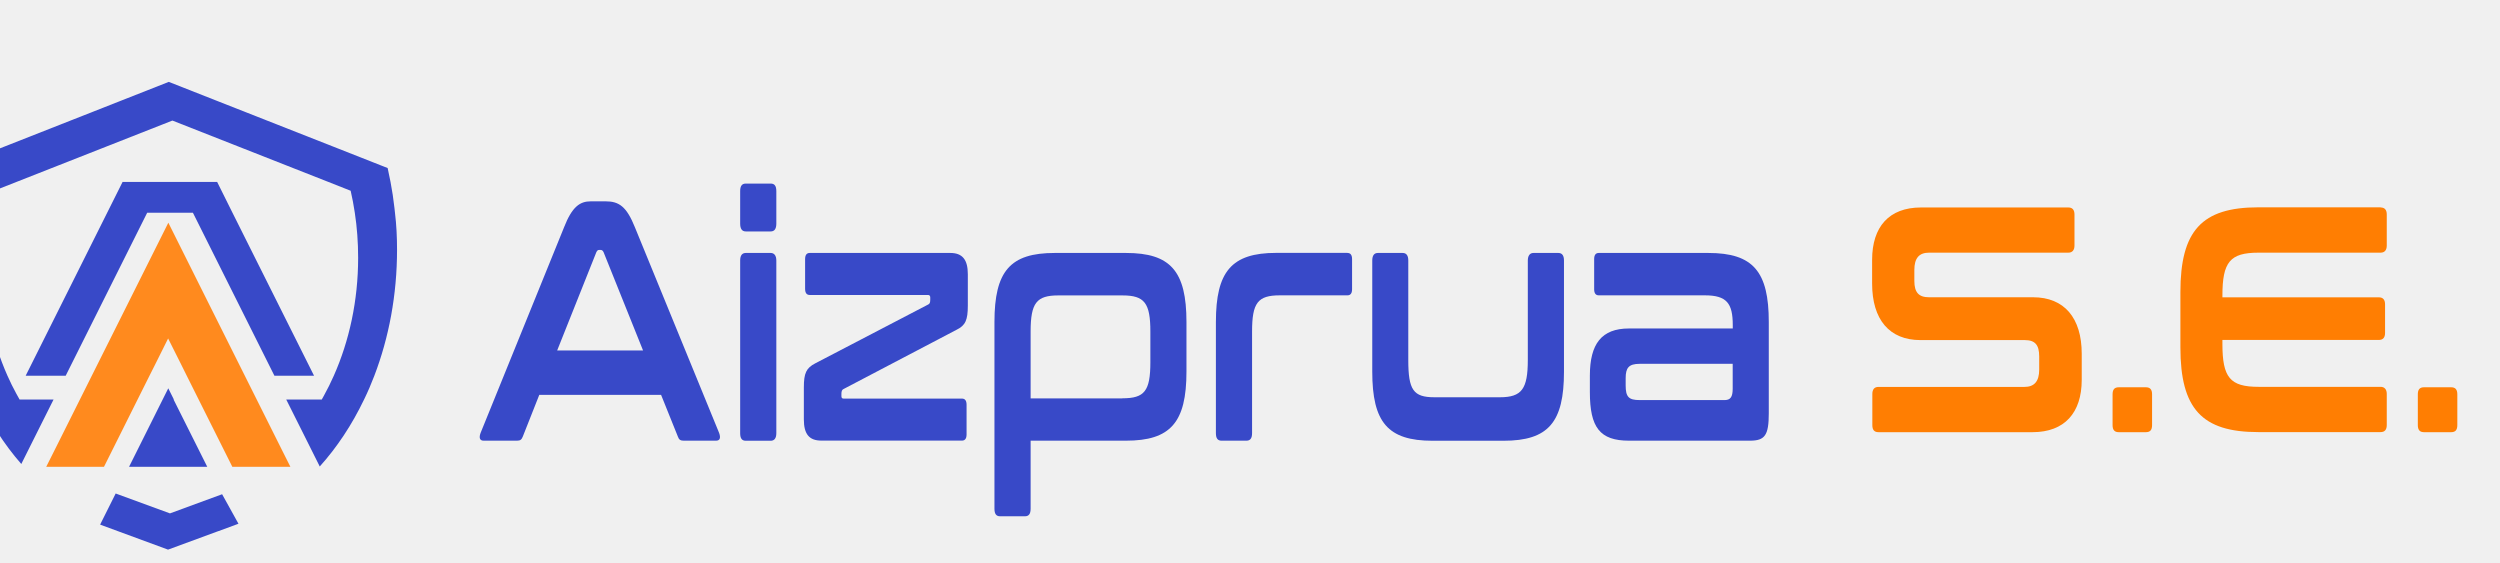
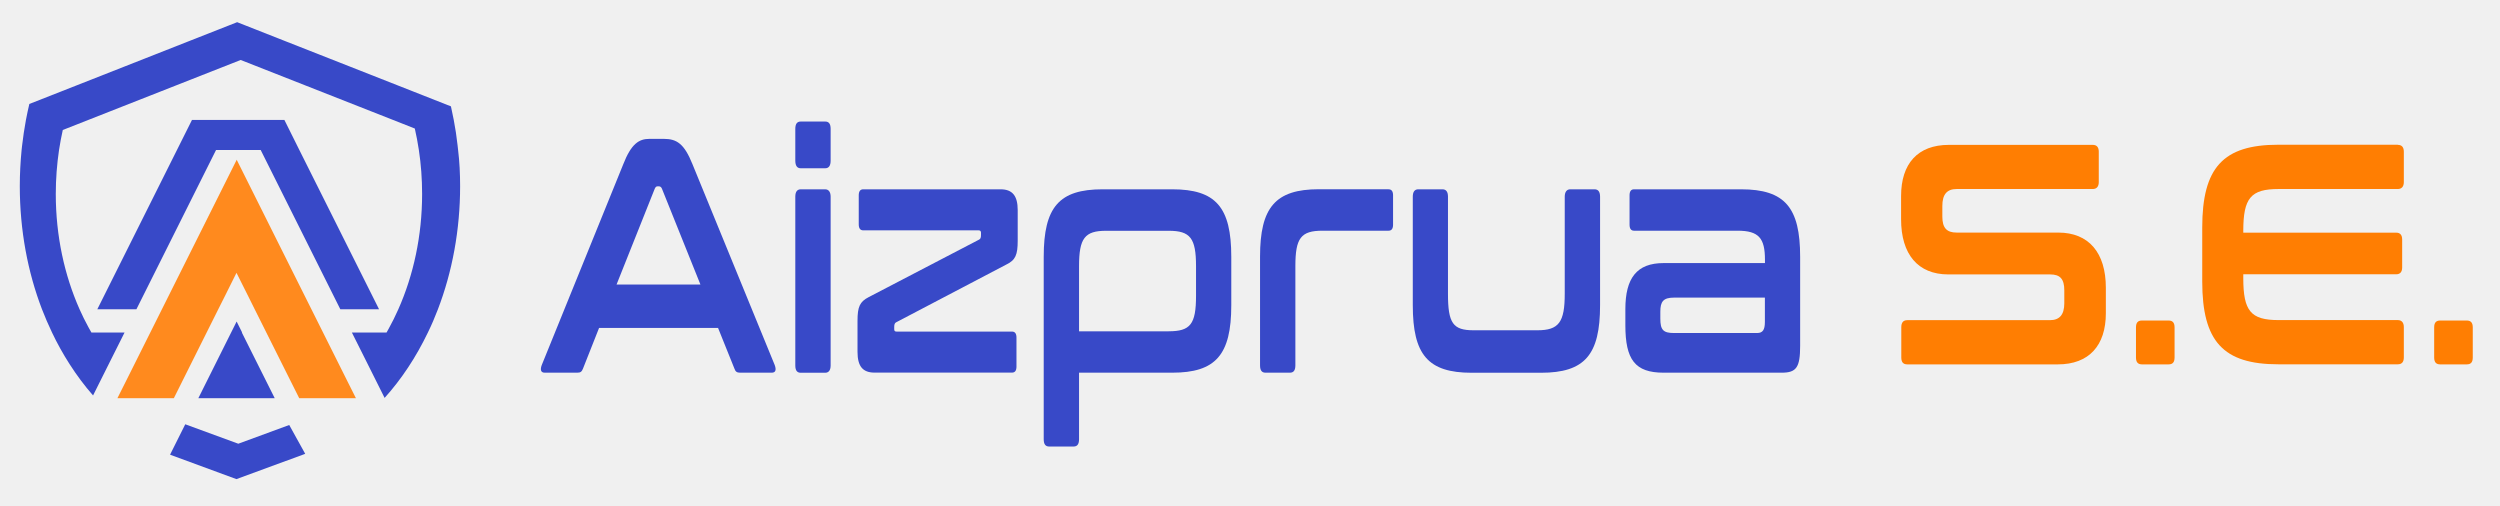
- <svg xmlns="http://www.w3.org/2000/svg" version="1.1" id="Capa_1" x="0px" y="0px" viewBox="38 72 338 76" style="enable-background:new 38 72 338 76;" xml:space="preserve">
+ <svg xmlns="http://www.w3.org/2000/svg" version="1.1" id="Capa_1" x="0px" y="0px" viewBox="28 80 346 70" style="enable-background:new 28 80 346 70;" xml:space="preserve">
  <style type="text/css">
	.st0{fill:#FF8A1E;}
	.st1{fill:#3849C8;}
	.st2{fill:#2E4AC0;}
	.st3{fill:#FF7E02;}
	.st4{fill:#FFFFFF;}
</style>
  <g>
    <g>
      <g>
        <g>
          <path class="st1" d="M119.89,99.22c1.79,0,2.82,0.69,3.95,3.51l11.38,27.79c0.24,0.65,0.14,1.06-0.41,1.06h-4.37      c-0.45,0-0.65-0.14-0.79-0.55l-2.27-5.64h-16.47l-2.23,5.64c-0.17,0.42-0.34,0.55-0.79,0.55h-4.5c-0.55,0-0.65-0.42-0.41-1.06      l11.28-27.79c1.1-2.82,2.17-3.51,3.61-3.51H119.89z M124.94,119.38l-5.33-13.27c-0.1-0.23-0.24-0.32-0.41-0.32H119      c-0.17,0-0.27,0.09-0.38,0.32l-5.29,13.27H124.94z" />
          <path class="st1" d="M142.2,96.82c0.52,0,0.76,0.32,0.76,1.02v4.39c0,0.69-0.24,1.06-0.76,1.06h-3.37      c-0.52,0-0.76-0.37-0.76-1.06v-4.39c0-0.69,0.24-1.02,0.76-1.02H142.2z M142.2,106.2c0.48,0,0.76,0.37,0.76,1.02v23.35      c0,0.69-0.28,1.02-0.76,1.02h-3.37c-0.52,0-0.76-0.32-0.76-1.02v-23.35c0-0.65,0.24-1.02,0.76-1.02H142.2z" />
          <path class="st1" d="M166.48,106.2c1.65,0,2.37,0.92,2.37,2.87v4.25c0,1.94-0.31,2.68-1.55,3.28l-15.26,8      c-0.21,0.09-0.28,0.32-0.28,0.65v0.32c0,0.23,0.1,0.32,0.31,0.32h15.99c0.41,0,0.62,0.28,0.62,0.83v4.02      c0,0.55-0.21,0.83-0.62,0.83h-19.01c-1.65,0-2.37-0.88-2.37-2.87v-4.3c0-1.94,0.31-2.64,1.55-3.28l15.26-7.95      c0.21-0.09,0.28-0.28,0.28-0.65v-0.32c0-0.19-0.1-0.32-0.31-0.32h-15.99c-0.41,0-0.62-0.28-0.62-0.83v-4.02      c0-0.55,0.21-0.83,0.62-0.83H166.48z" />
          <path class="st1" d="M190.23,106.2c6.02,0,8.18,2.45,8.18,9.34v6.7c0,6.89-2.17,9.34-8.18,9.34h-12.89v9.2      c0,0.69-0.24,1.02-0.76,1.02h-3.37c-0.52,0-0.76-0.32-0.76-1.02v-25.24c0-6.89,2.13-9.34,8.15-9.34H190.23z M189.75,125.85      c2.99,0,3.78-0.97,3.78-4.9v-4.11c0-3.88-0.79-4.9-3.78-4.9h-8.66c-2.96,0-3.75,1.02-3.75,4.9v9.02H189.75z" />
          <path class="st1" d="M220.18,106.2c0.41,0,0.62,0.28,0.62,0.83v4.07c0,0.55-0.21,0.83-0.62,0.83h-9.15      c-2.99,0-3.75,1.02-3.75,4.9v13.73c0,0.69-0.24,1.02-0.76,1.02h-3.37c-0.52,0-0.76-0.32-0.76-1.02v-15.03      c0-6.8,2.1-9.34,8.15-9.34H220.18z" />
          <path class="st1" d="M227.64,106.2c0.52,0,0.76,0.37,0.76,1.02v13.45c0,4.07,0.69,5.04,3.54,5.04h8.84      c2.96,0,3.78-1.11,3.78-5.04v-13.45c0-0.65,0.28-1.02,0.76-1.02h3.37c0.52,0,0.76,0.37,0.76,1.02v15.03      c0,6.84-2.1,9.34-8.18,9.34h-9.59c-6.05,0-8.15-2.5-8.15-9.34v-15.03c0-0.65,0.24-1.02,0.76-1.02H227.64z" />
          <path class="st1" d="M268.96,106.2c6.09,0,8.18,2.54,8.18,9.34v12.34c0,2.96-0.52,3.7-2.54,3.7h-16.36      c-3.95,0-5.29-1.8-5.29-6.57v-2.22c0-4.3,1.58-6.38,5.29-6.38h14.03v-0.46c0-2.96-0.83-4.02-3.78-4.02h-14.34      c-0.41,0-0.62-0.28-0.62-0.83v-4.07c0-0.55,0.21-0.83,0.62-0.83H268.96z M272.26,124.56v-3.37h-12.58      c-1.48,0-1.89,0.55-1.89,1.94v0.97c0,1.57,0.41,1.99,1.89,1.99h11.52C271.95,126.08,272.26,125.67,272.26,124.56z" />
        </g>
        <path class="st3" d="M317.64,100.05c0.53,0,0.83,0.3,0.83,0.95v4.21c0,0.61-0.3,0.95-0.83,0.95h-18.83     c-1.35,0-1.99,0.74-1.99,2.34v1.48c0,1.56,0.6,2.21,1.99,2.21h14.06c4.21,0,6.58,2.78,6.58,7.64v3.52c0,4.47-2.33,7.08-6.65,7.08     h-20.83c-0.56,0-0.83-0.3-0.83-0.95v-4.21c0-0.61,0.26-0.96,0.83-0.96h19.74c1.32,0,1.99-0.74,1.99-2.34v-1.78     c0-1.56-0.56-2.21-1.95-2.21h-14.1c-4.21,0-6.54-2.78-6.54-7.64v-3.21c0-4.47,2.29-7.08,6.62-7.08H317.64z" />
        <path class="st3" d="M328.13,124.36c0.56,0,0.83,0.3,0.83,0.95v4.17c0,0.65-0.26,0.95-0.83,0.95h-3.68     c-0.56,0-0.83-0.3-0.83-0.95v-4.17c0-0.65,0.26-0.95,0.83-0.95H328.13z" />
        <path class="st3" d="M359.86,100.05c0.53,0,0.83,0.3,0.83,0.95v4.21c0,0.61-0.3,0.95-0.83,0.95h-16.5     c-3.87,0-4.89,1.26-4.89,5.82v0.22h21.16c0.53,0,0.83,0.3,0.83,0.95v3.86c0,0.65-0.3,0.95-0.83,0.95h-21.16v0.52     c0,4.56,1.02,5.82,4.89,5.82h16.5c0.53,0,0.83,0.35,0.83,0.96v4.21c0,0.65-0.3,0.95-0.83,0.95h-16.54     c-7.63,0-10.53-3.17-10.53-11.46v-7.47c0-8.29,2.89-11.46,10.53-11.46H359.86z" />
        <path class="st3" d="M369.4,124.36c0.56,0,0.83,0.3,0.83,0.95v4.17c0,0.65-0.26,0.95-0.83,0.95h-3.68c-0.56,0-0.83-0.3-0.83-0.95     v-4.17c0-0.65,0.26-0.95,0.83-0.95H369.4z" />
      </g>
    </g>
    <g>
      <g>
        <path class="st1" d="M91.68,105.76c0,6.11-1.1,11.89-3.07,17.04c-0.42,1.1-0.88,2.18-1.39,3.22c-0.82,1.7-1.73,3.32-2.74,4.84     c-1,1.51-2.08,2.91-3.25,4.21l-2.5-5l-2.03-4.05h4.8c0.1-0.17,0.2-0.35,0.29-0.52c0.48-0.87,0.93-1.77,1.34-2.7     c2.09-4.71,3.29-10.15,3.29-15.95c0-2.08-0.15-4.12-0.45-6.09c-0.15-1.01-0.34-2-0.56-2.97l-3.01-1.19l-21.09-8.3l-21.09,8.3     l-3.53,1.39c-0.2,0.91-0.38,1.83-0.52,2.77c-0.29,1.97-0.45,4.01-0.45,6.09c0,5.8,1.2,11.24,3.29,15.95     c0.37,0.84,0.78,1.66,1.21,2.45c0.14,0.26,0.28,0.52,0.43,0.77h4.59l-1.95,3.89l-2.41,4.82c-1.17-1.33-2.25-2.78-3.24-4.32     c-0.89-1.39-1.71-2.85-2.44-4.39c-0.5-1.04-0.96-2.12-1.39-3.22c-1.97-5.14-3.07-10.93-3.07-17.04c0-1.69,0.09-3.36,0.25-5     c0.02-0.18,0.04-0.37,0.06-0.55c0.14-1.22,0.32-2.43,0.54-3.61c0.14-0.75,0.3-1.48,0.47-2.21l6.56-2.58l15.8-6.22l6.4-2.52     l6.88,2.71l15.91,6.26l6.8,2.68c0.14,0.62,0.27,1.25,0.39,1.88c0.22,1.15,0.4,2.33,0.53,3.52c0.02,0.21,0.05,0.42,0.07,0.64     C91.6,102.39,91.68,104.06,91.68,105.76z" />
        <polygon class="st1" points="66.02,135.11 55.45,135.11 59.99,126.02 60.75,124.5 61.51,126.02 61.47,126.02    " />
        <polygon class="st0" points="77.26,135.11 69.41,135.11 64.86,126.02 63.25,122.8 62.43,121.15 60.73,117.76 59.04,121.15      58.21,122.8 56.6,126.02 52.06,135.11 44.25,135.11 45.59,132.44 48.8,126.02 50.41,122.8 60.76,102.11 66.35,113.3 71.1,122.8      72.71,126.02 76.14,132.88    " />
        <polygon class="st1" points="80.46,122.8 75.1,122.8 64.08,100.76 57.9,100.76 46.88,122.8 41.47,122.8 52.49,100.76 54.57,96.6      67.36,96.6 69.43,100.76    " />
        <polygon class="st1" points="70.24,142.81 67.56,143.8 67.54,143.8 60.72,146.31 51.54,142.93 51.54,142.93 51.66,142.68      53.64,138.72 60.98,141.41 68.03,138.82    " />
      </g>
    </g>
  </g>
</svg>
